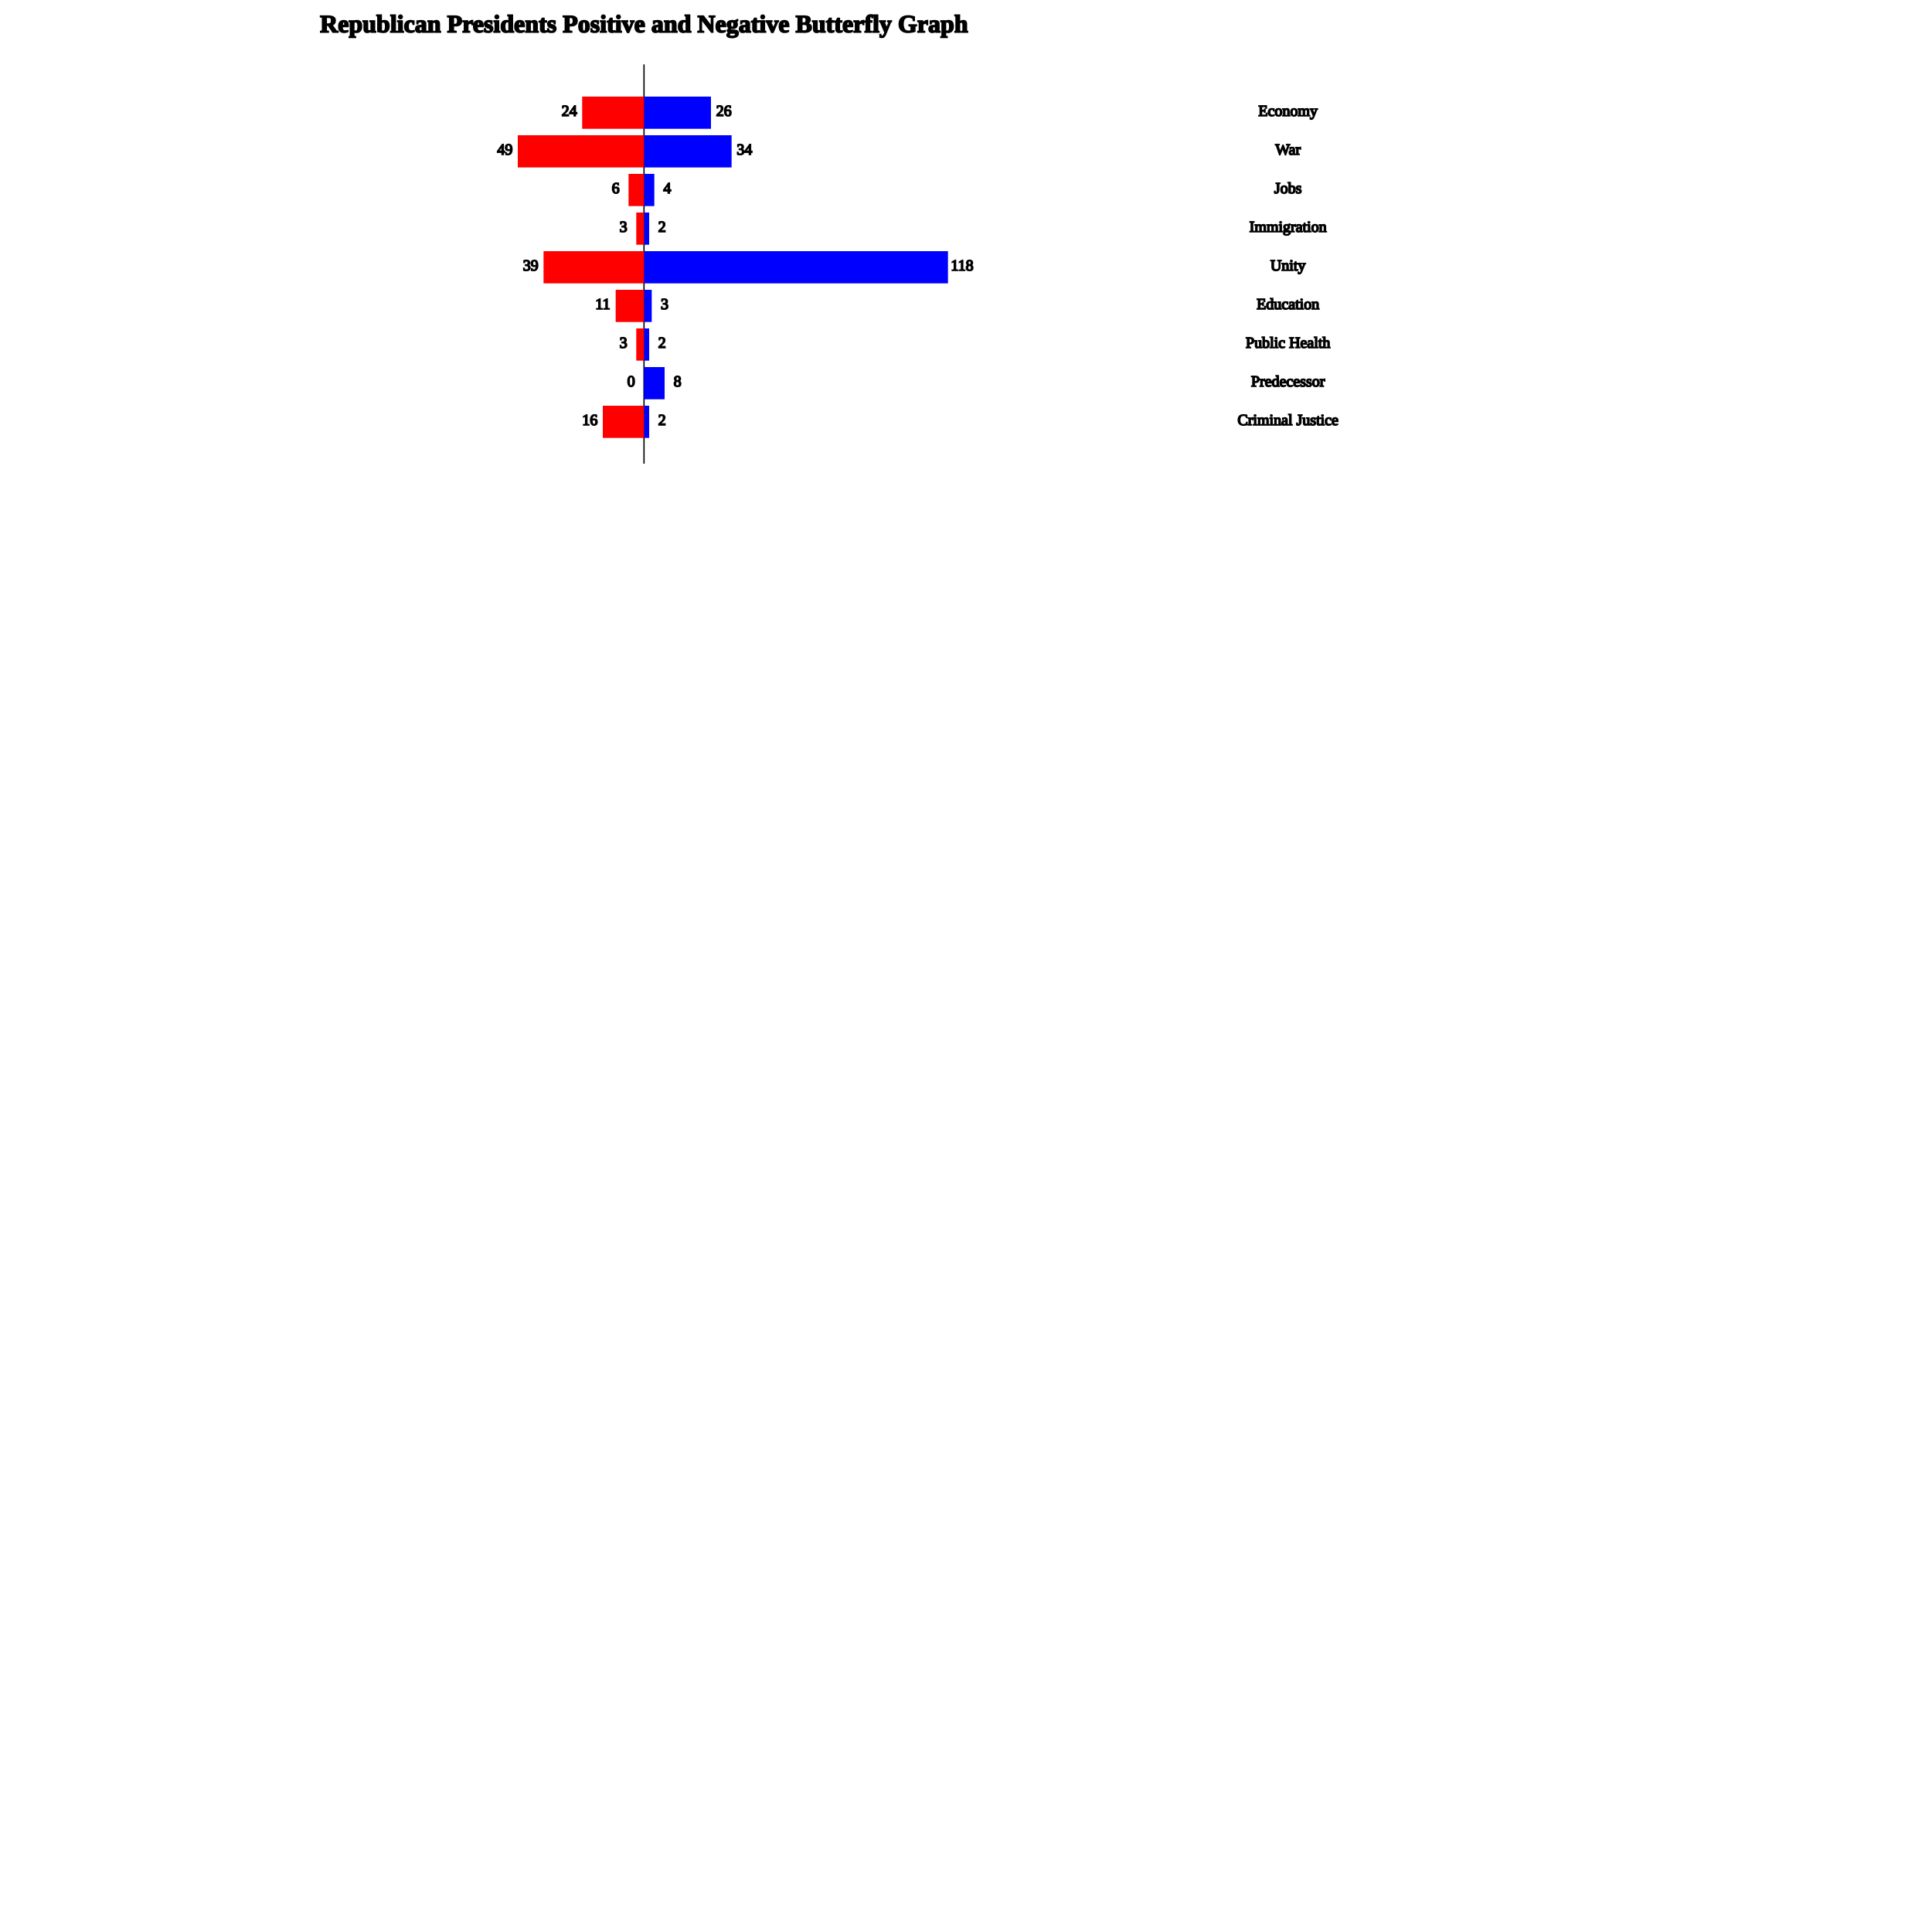
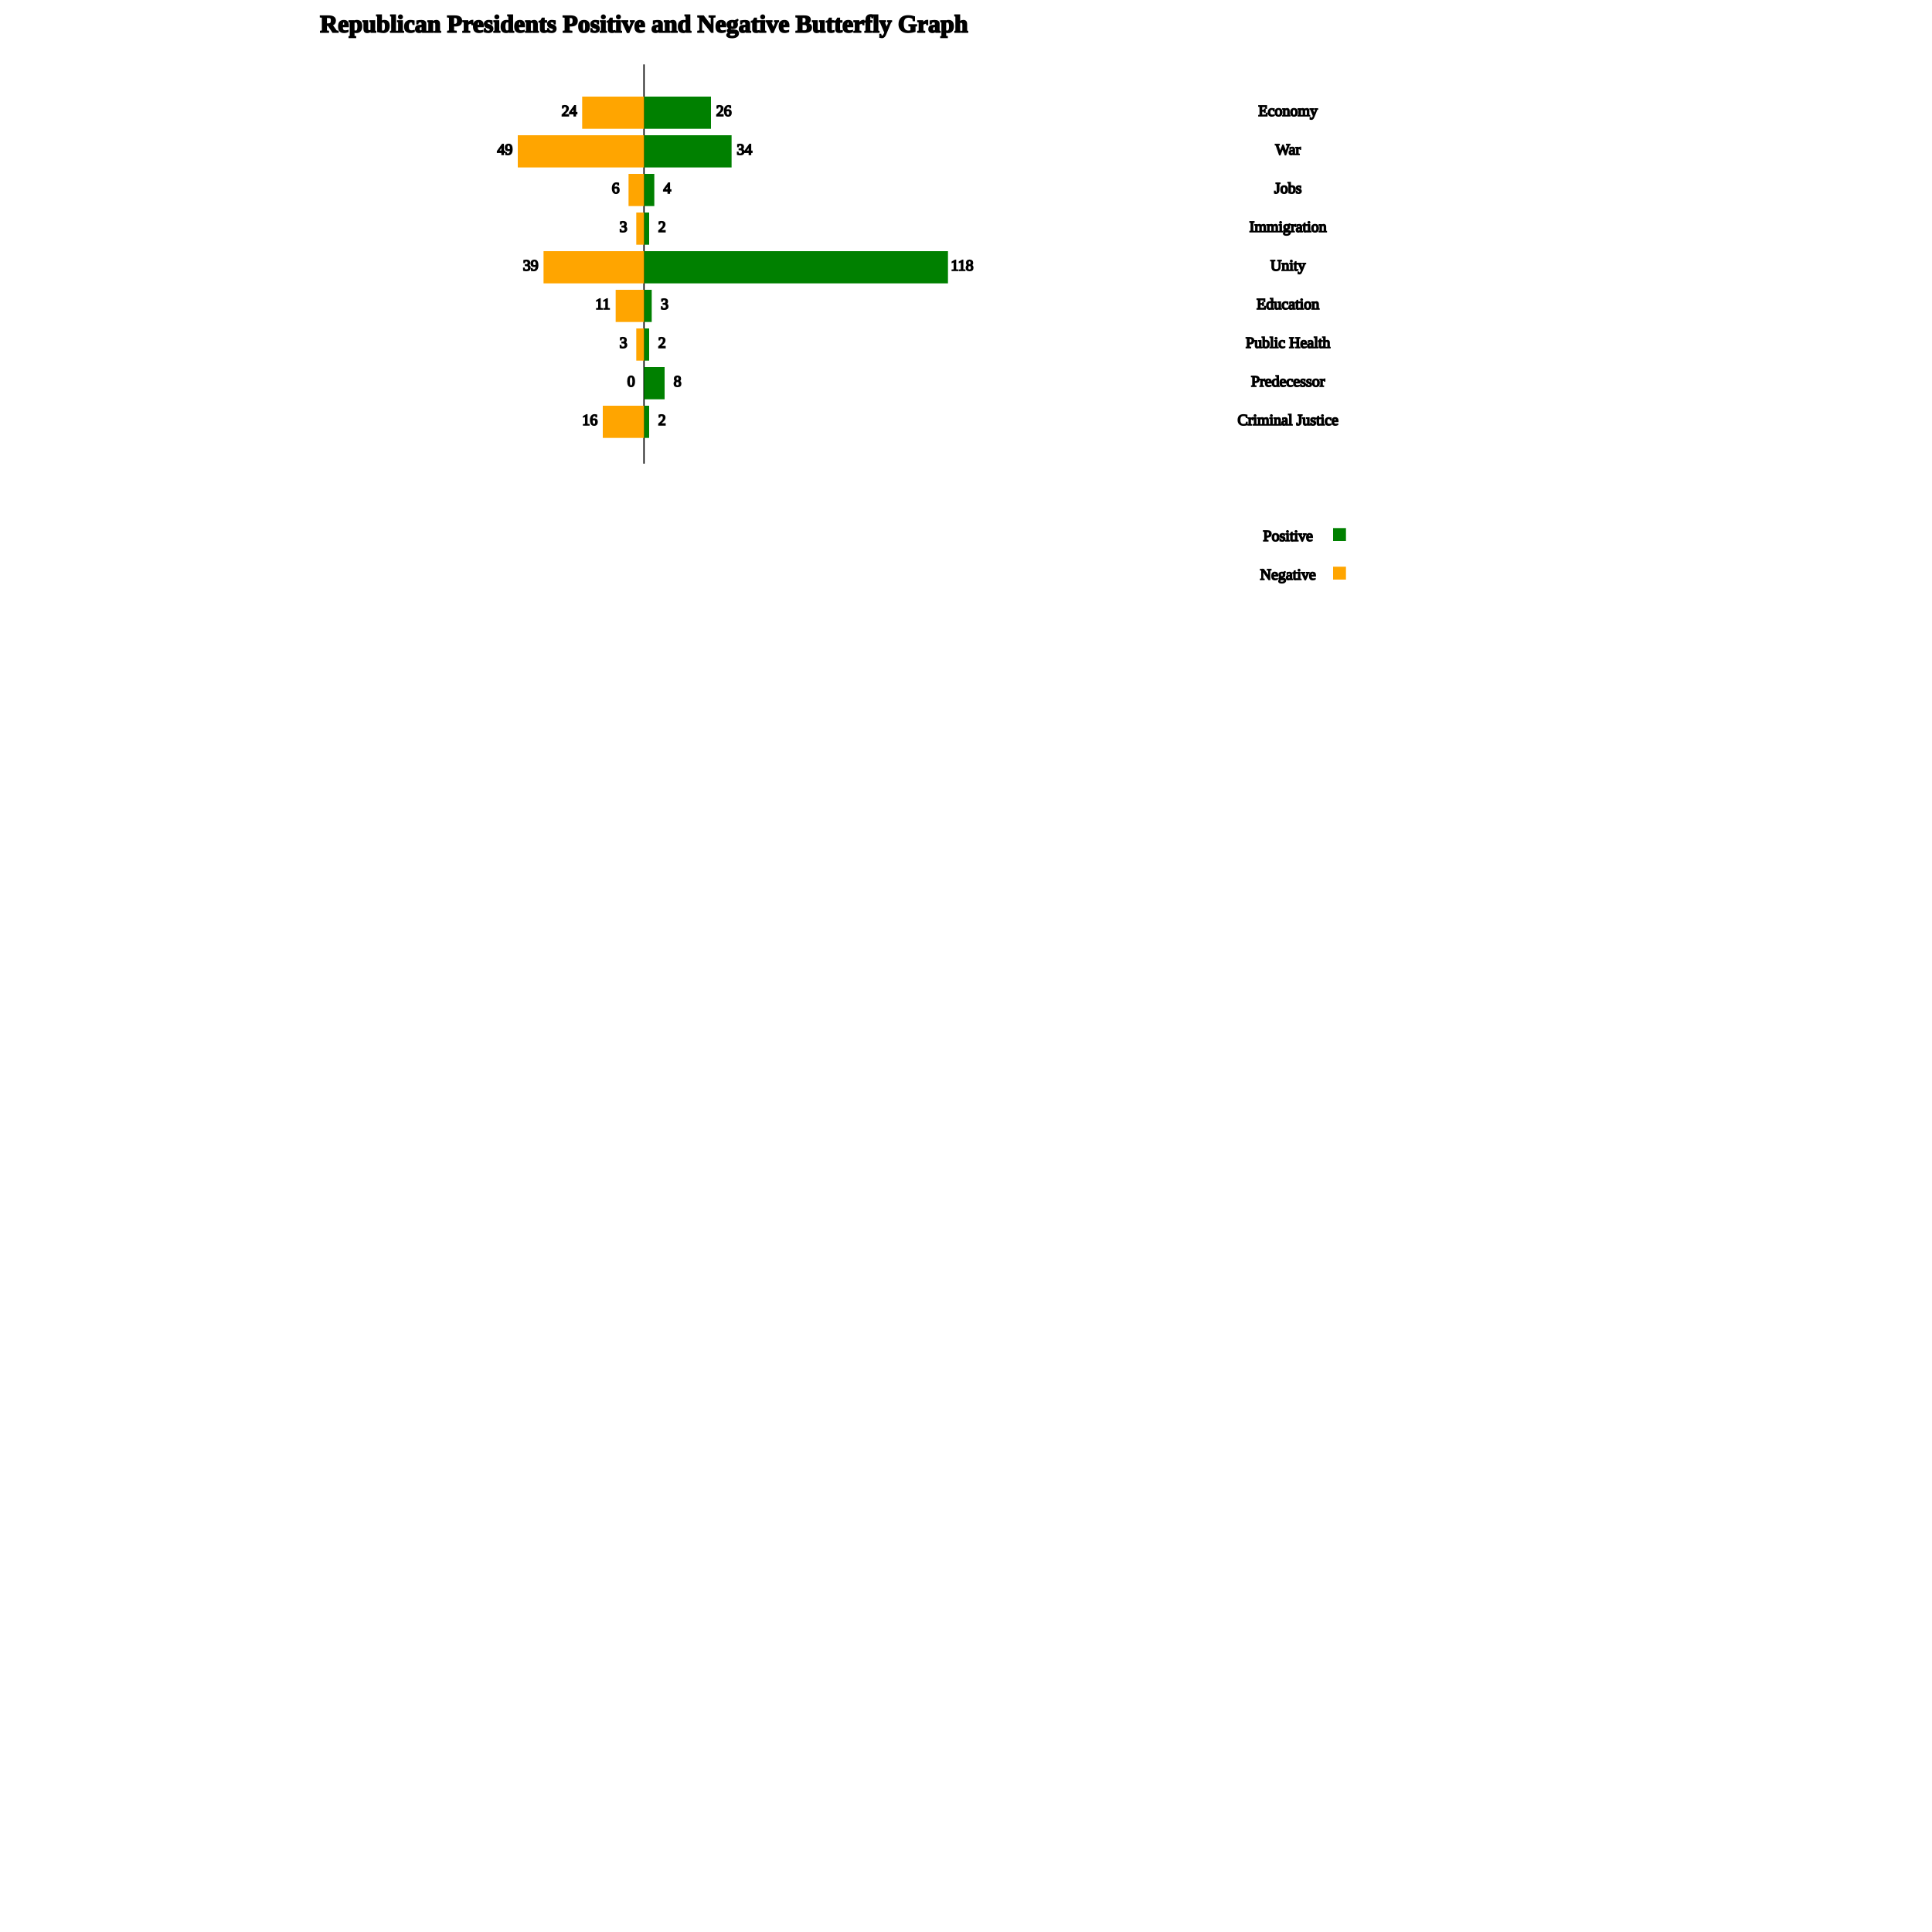
<svg xmlns="http://www.w3.org/2000/svg" height="1500" width="1500" viewBox="-100, -650, 1500, 1500">
  <text x="400" y="-625" text-anchor="middle" font-weight="bold" font-size="large" stroke="black">
                Republican Presidents Positive and Negative Butterfly Graph
            </text>
  <line x1="400" x2="400" y1="-600" y2="-290" stroke="black" />
-   <rect x="400" y="-575" width="52" height="25" fill="blue" />
+   <rect x="400" y="-575" width="52" height="25" fill="green" />
  <text x="462" y="-560" stroke="black" text-anchor="middle">26</text>
-   <rect x="352" y="-575" width="48" height="25" fill="red" />
+   <rect x="352" y="-575" width="48" height="25" fill="orange" />
  <text x="342" y="-560" stroke="black" text-anchor="middle">24</text>
  <text x="900" y="-560" text-anchor="middle" stroke="black">
                Economy
            </text>
-   <rect x="400" y="-545" width="68" height="25" fill="blue" />
+   <rect x="400" y="-545" width="68" height="25" fill="green" />
  <text x="478" y="-530" stroke="black" text-anchor="middle">34</text>
-   <rect x="302" y="-545" width="98" height="25" fill="red" />
+   <rect x="302" y="-545" width="98" height="25" fill="orange" />
  <text x="292" y="-530" stroke="black" text-anchor="middle">49</text>
  <text x="900" y="-530" text-anchor="middle" stroke="black">
                War
            </text>
-   <rect x="400" y="-515" width="8" height="25" fill="blue" />
+   <rect x="400" y="-515" width="8" height="25" fill="green" />
  <text x="418" y="-500" stroke="black" text-anchor="middle">4</text>
-   <rect x="388" y="-515" width="12" height="25" fill="red" />
+   <rect x="388" y="-515" width="12" height="25" fill="orange" />
  <text x="378" y="-500" stroke="black" text-anchor="middle">6</text>
  <text x="900" y="-500" text-anchor="middle" stroke="black">
                Jobs
            </text>
-   <rect x="400" y="-485" width="4" height="25" fill="blue" />
+   <rect x="400" y="-485" width="4" height="25" fill="green" />
  <text x="414" y="-470" stroke="black" text-anchor="middle">2</text>
-   <rect x="394" y="-485" width="6" height="25" fill="red" />
+   <rect x="394" y="-485" width="6" height="25" fill="orange" />
  <text x="384" y="-470" stroke="black" text-anchor="middle">3</text>
  <text x="900" y="-470" text-anchor="middle" stroke="black">
                Immigration
            </text>
-   <rect x="400" y="-455" width="236" height="25" fill="blue" />
+   <rect x="400" y="-455" width="236" height="25" fill="green" />
  <text x="647" y="-440" stroke="black" text-anchor="middle">118</text>
-   <rect x="322" y="-455" width="78" height="25" fill="red" />
+   <rect x="322" y="-455" width="78" height="25" fill="orange" />
  <text x="312" y="-440" stroke="black" text-anchor="middle">39</text>
  <text x="900" y="-440" text-anchor="middle" stroke="black">
                Unity
            </text>
-   <rect x="400" y="-425" width="6" height="25" fill="blue" />
+   <rect x="400" y="-425" width="6" height="25" fill="green" />
  <text x="416" y="-410" stroke="black" text-anchor="middle">3</text>
-   <rect x="378" y="-425" width="22" height="25" fill="red" />
+   <rect x="378" y="-425" width="22" height="25" fill="orange" />
  <text x="368" y="-410" stroke="black" text-anchor="middle">11</text>
  <text x="900" y="-410" text-anchor="middle" stroke="black">
                Education
            </text>
-   <rect x="400" y="-395" width="4" height="25" fill="blue" />
+   <rect x="400" y="-395" width="4" height="25" fill="green" />
  <text x="414" y="-380" stroke="black" text-anchor="middle">2</text>
-   <rect x="394" y="-395" width="6" height="25" fill="red" />
+   <rect x="394" y="-395" width="6" height="25" fill="orange" />
  <text x="384" y="-380" stroke="black" text-anchor="middle">3</text>
  <text x="900" y="-380" text-anchor="middle" stroke="black">
                Public Health
            </text>
-   <rect x="400" y="-365" width="16" height="25" fill="blue" />
+   <rect x="400" y="-365" width="16" height="25" fill="green" />
  <text x="426" y="-350" stroke="black" text-anchor="middle">8</text>
-   <rect x="400" y="-365" width="0" height="25" fill="red" />
+   <rect x="400" y="-365" width="0" height="25" fill="orange" />
  <text x="390" y="-350" stroke="black" text-anchor="middle">0</text>
  <text x="900" y="-350" text-anchor="middle" stroke="black">
                Predecessor
            </text>
-   <rect x="400" y="-335" width="4" height="25" fill="blue" />
+   <rect x="400" y="-335" width="4" height="25" fill="green" />
  <text x="414" y="-320" stroke="black" text-anchor="middle">2</text>
-   <rect x="368" y="-335" width="32" height="25" fill="red" />
+   <rect x="368" y="-335" width="32" height="25" fill="orange" />
  <text x="358" y="-320" stroke="black" text-anchor="middle">16</text>
  <text x="900" y="-320" text-anchor="middle" stroke="black">
                Criminal Justice
            </text>
+   <text x="900" y="-230" text-anchor="middle" stroke="black">
+                 Positive
+             </text>
+   <rect x="935" y="-240" width="10" height="10" fill="green" />
+   <text x="900" y="-200" text-anchor="middle" stroke="black">
+                 Negative
+             </text>
+   <rect x="935" y="-210" width="10" height="10" fill="orange" />
</svg>
